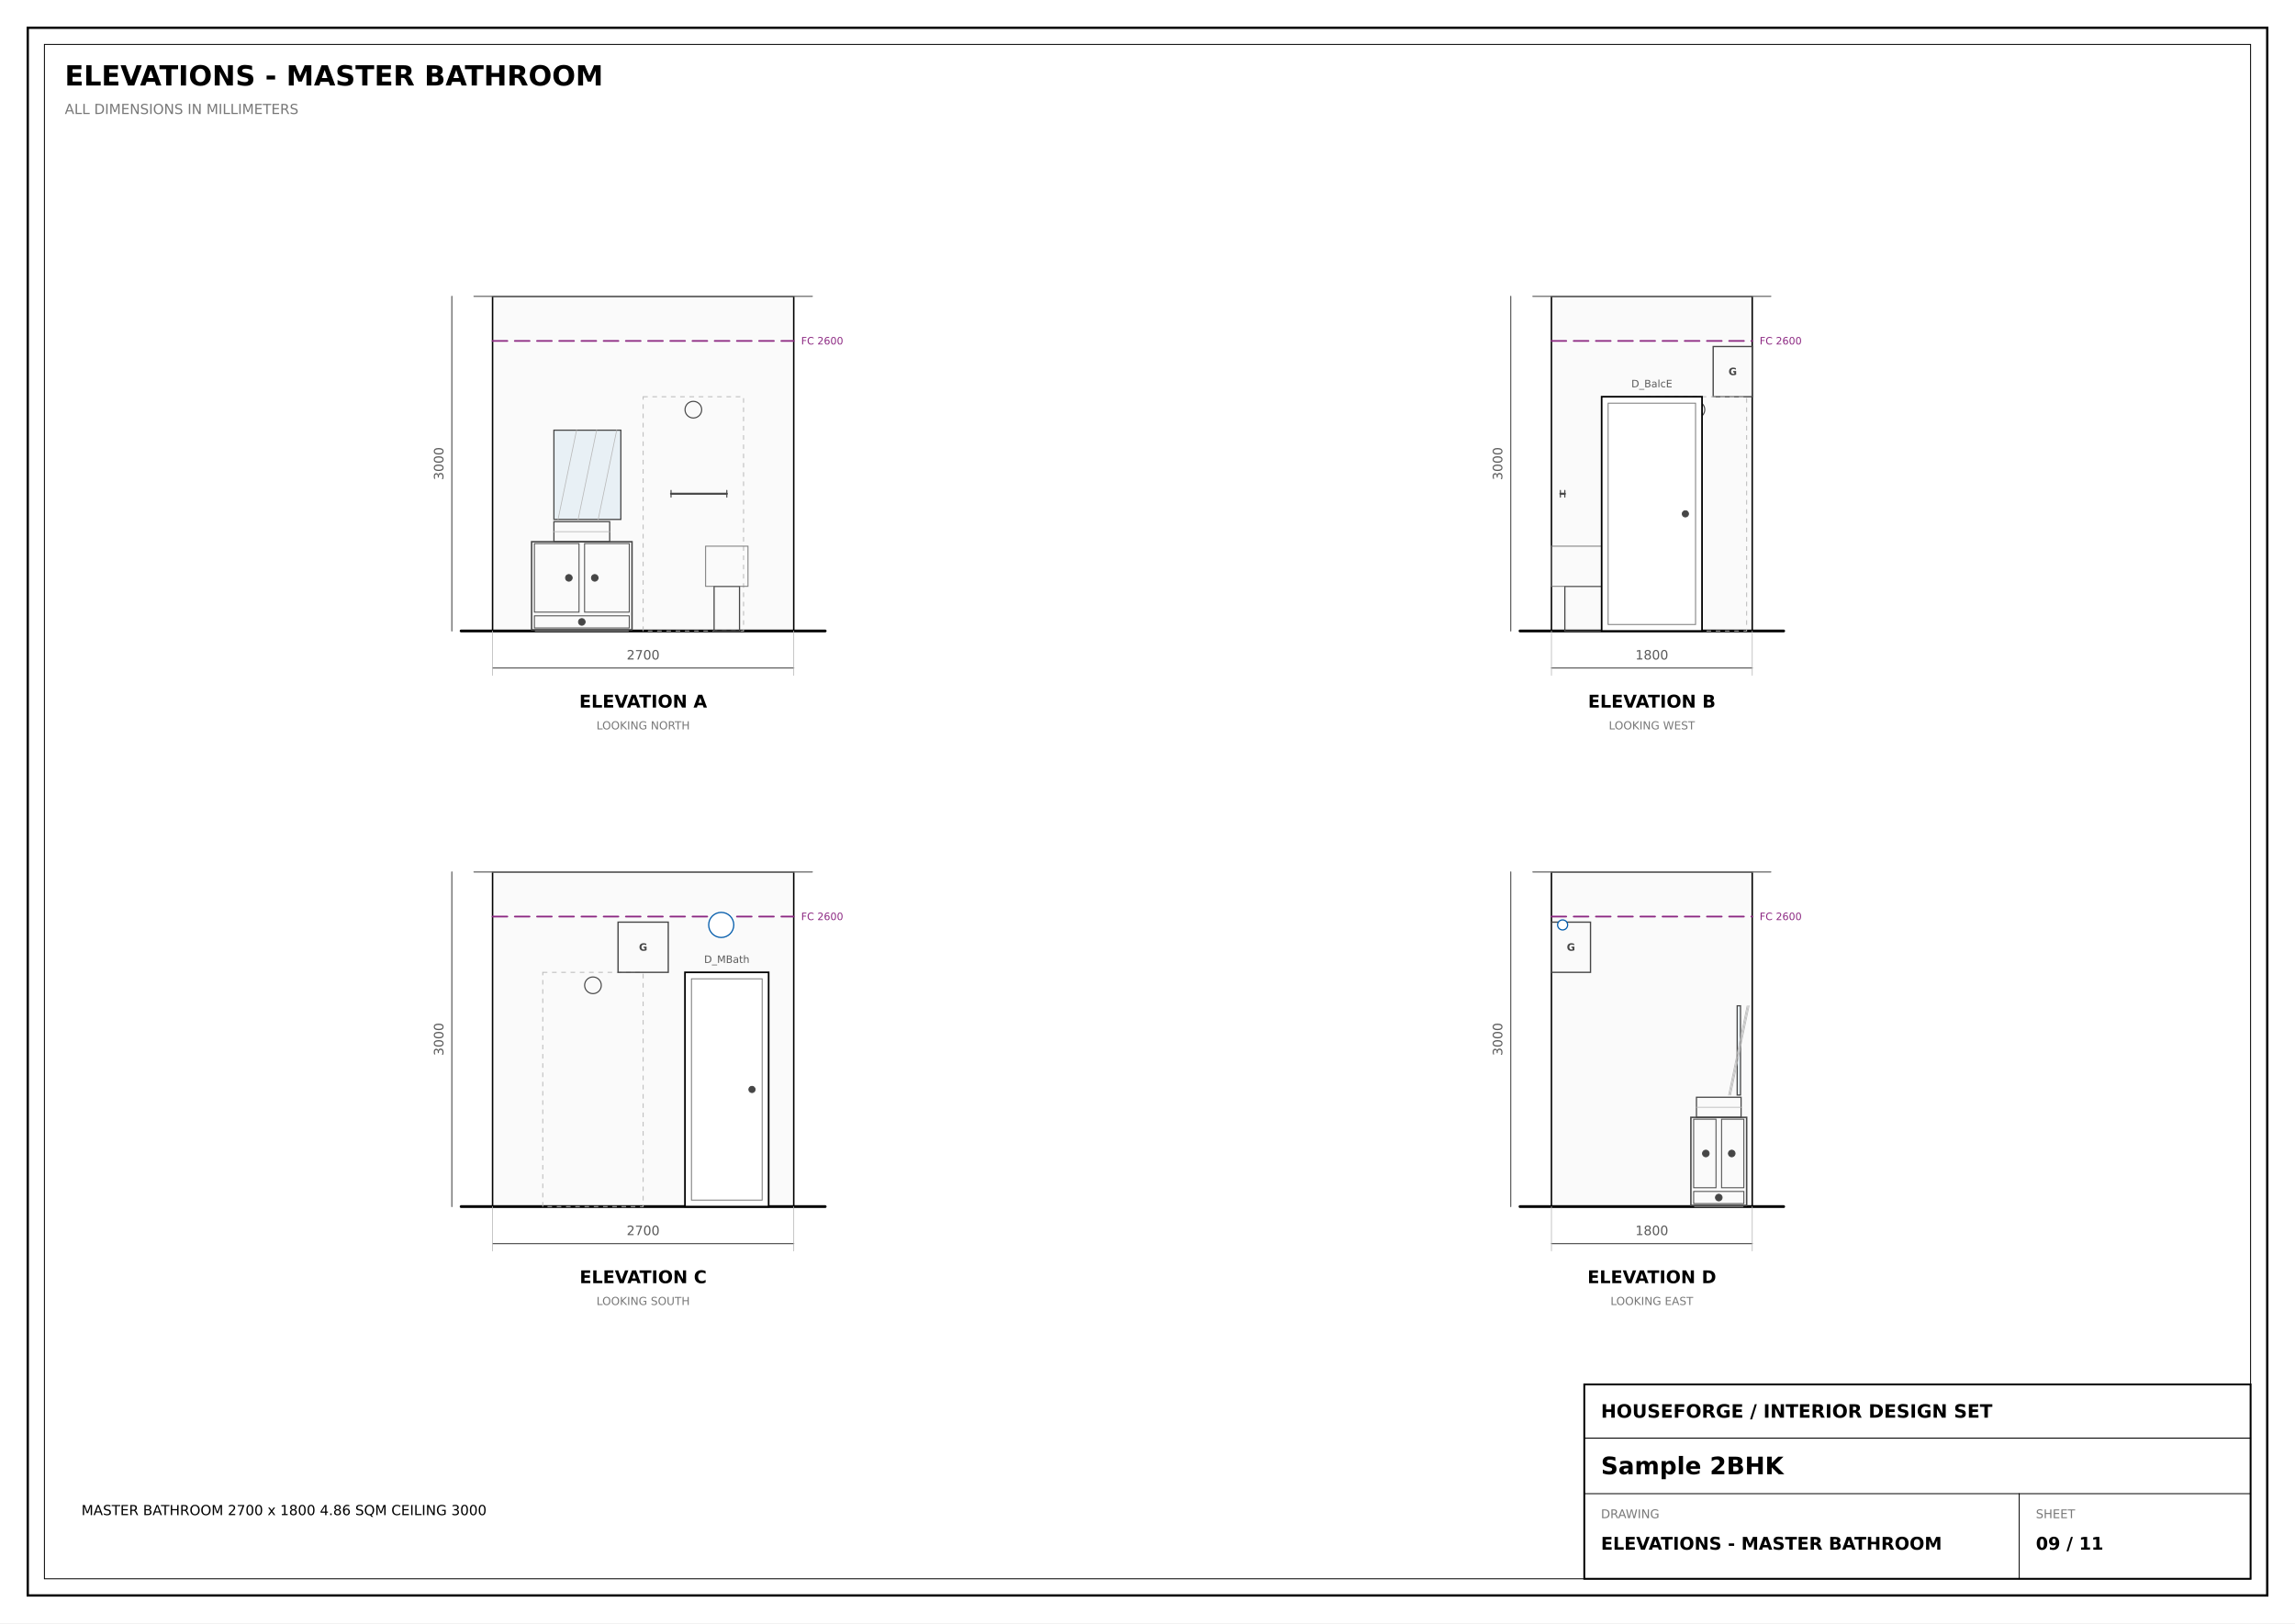
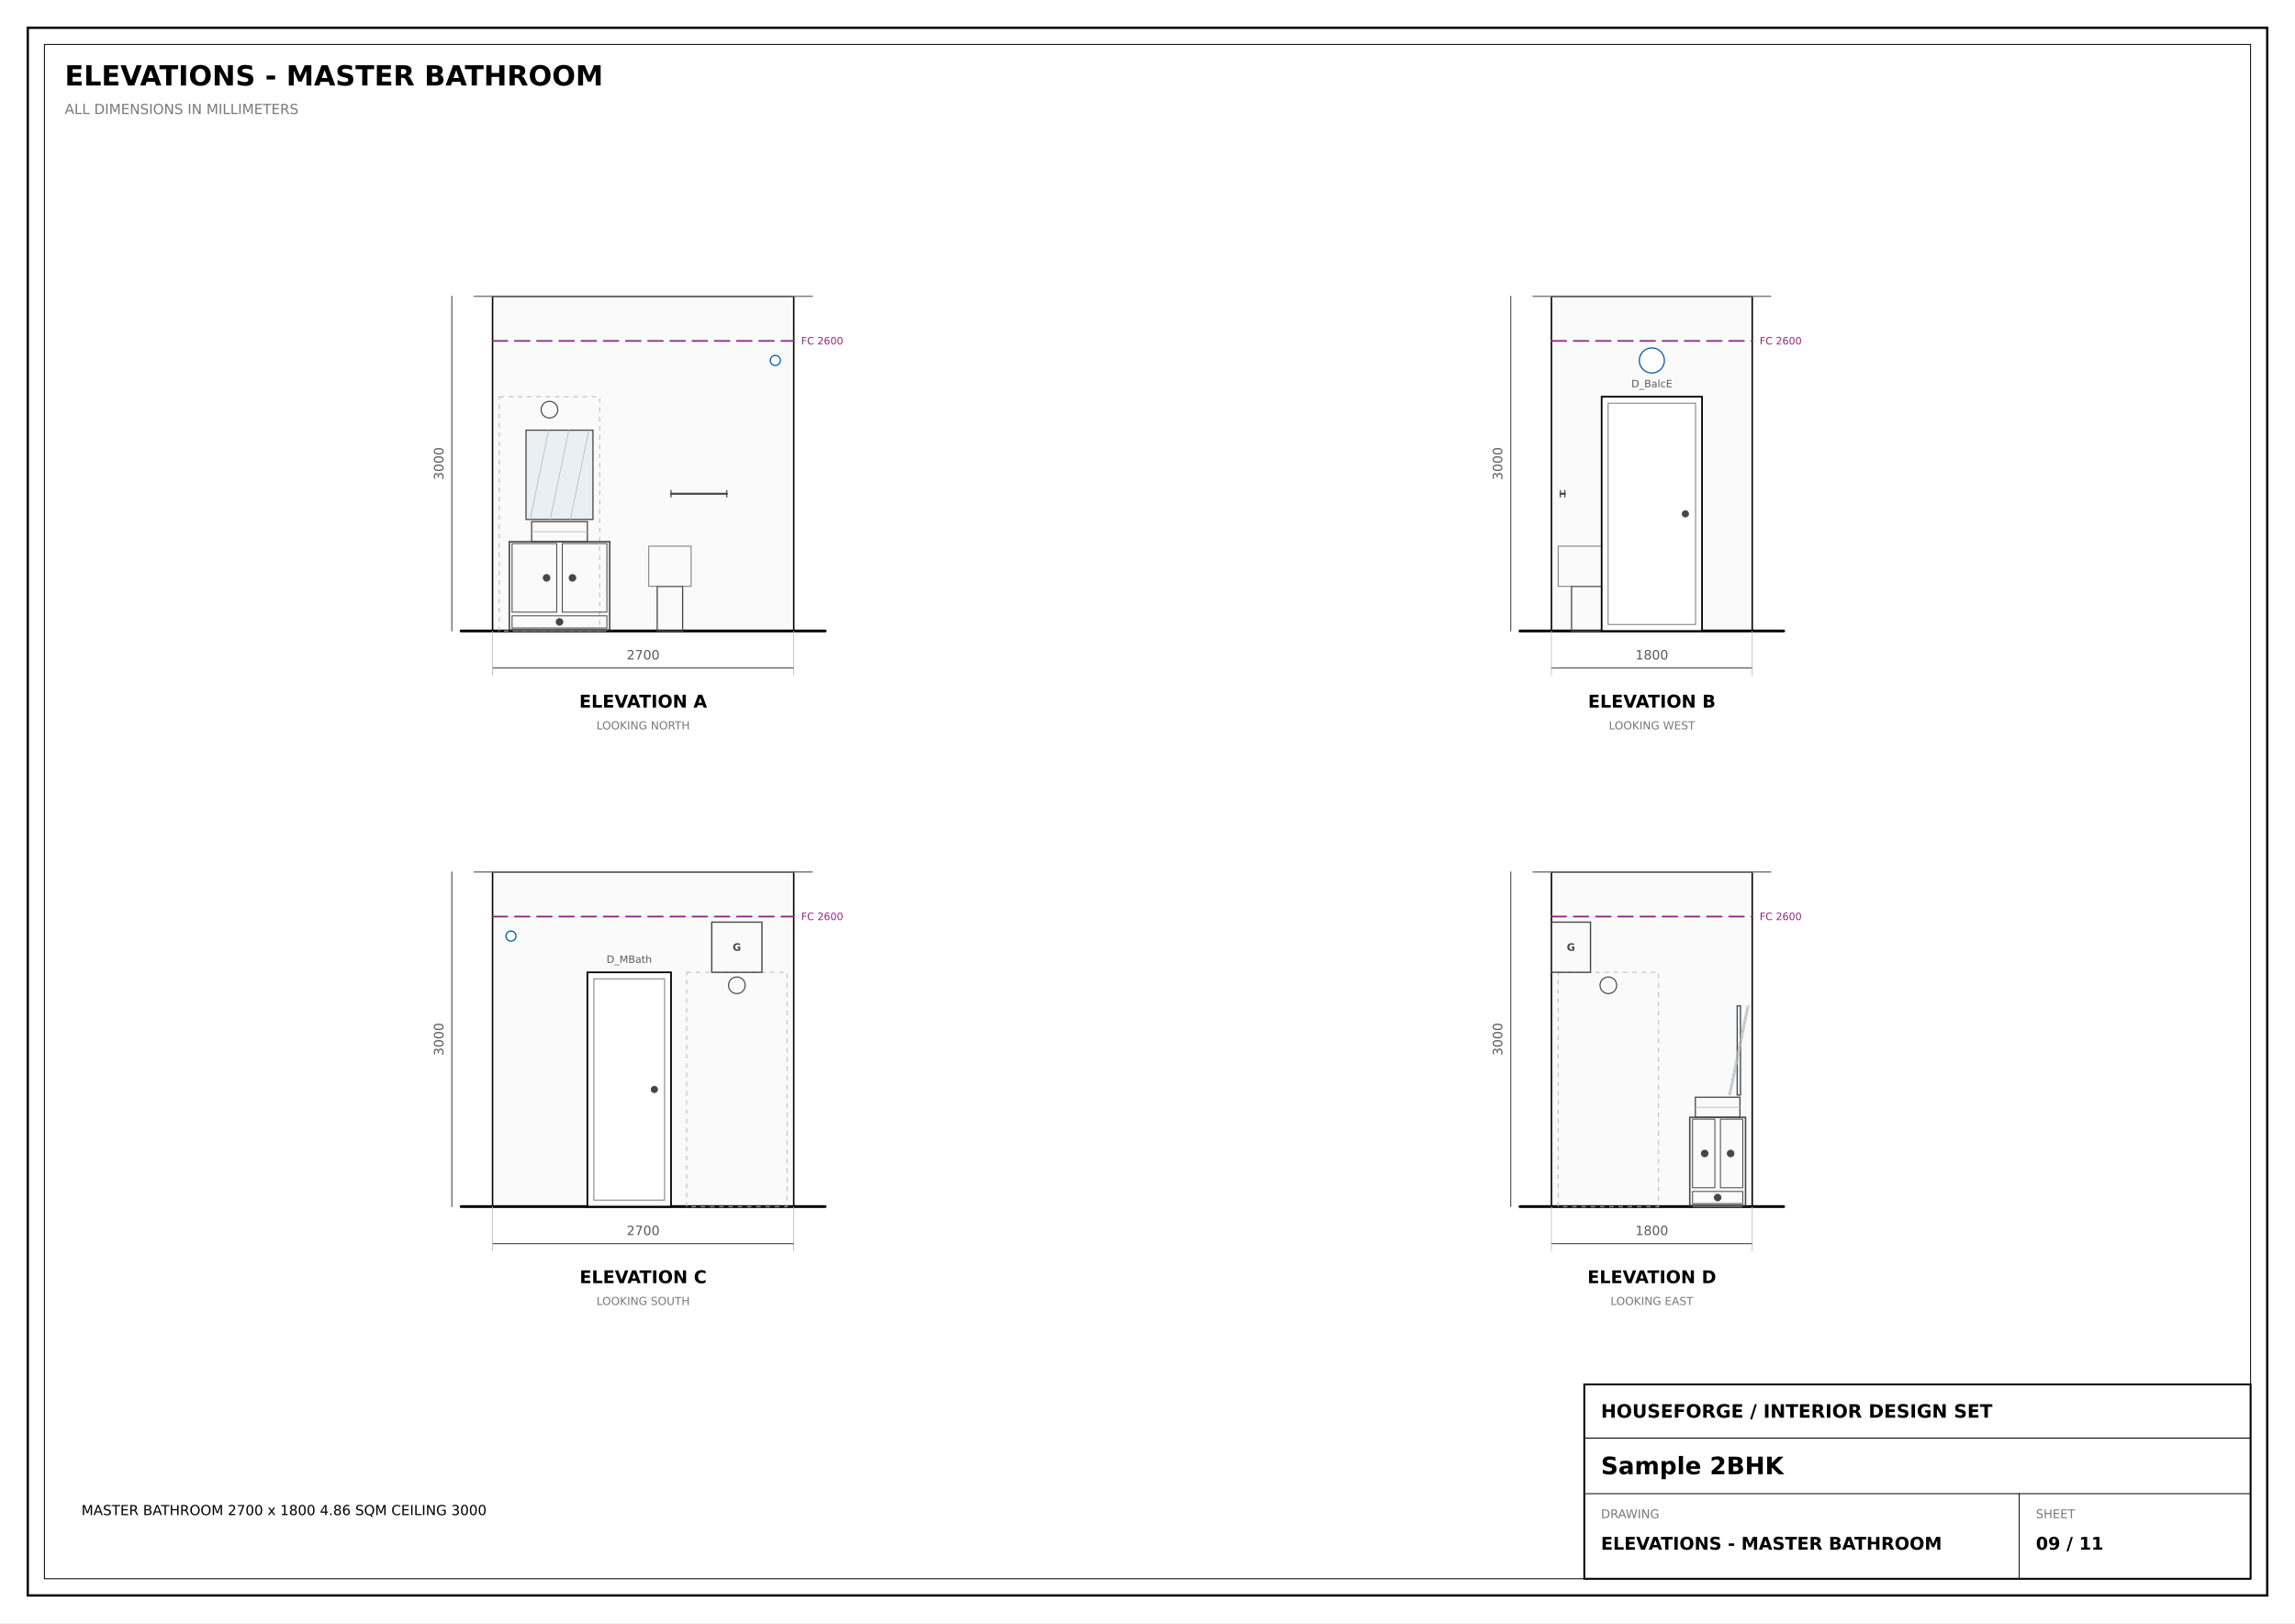
<svg xmlns="http://www.w3.org/2000/svg" width="2480" height="1754" viewBox="0 0 2480 1754">
  <rect width="2480" height="1754" fill="#ffffff" />
  <polygon points="30.00,30.00 2450.00,30.00 2450.00,1724.00 30.00,1724.00" fill="none" stroke="#000000" stroke-width="2.50" />
  <polygon points="48.00,48.00 2432.00,48.00 2432.00,1706.00 48.00,1706.00" fill="none" stroke="#000000" stroke-width="1.00" />
  <polygon points="1712.00,1496.00 2432.00,1496.00 2432.00,1706.00 1712.00,1706.00" fill="#ffffff" stroke="#000000" stroke-width="2.00" />
  <line x1="1712.00" y1="1554.00" x2="2432.00" y2="1554.00" stroke="#000000" stroke-width="1.00" stroke-linecap="round" />
  <line x1="1712.00" y1="1614.00" x2="2432.00" y2="1614.00" stroke="#000000" stroke-width="1.00" stroke-linecap="round" />
  <line x1="2182.00" y1="1614.00" x2="2182.00" y2="1706.00" stroke="#000000" stroke-width="1.00" stroke-linecap="round" />
  <text x="1730.00" y="1525.00" font-family="DejaVu Sans, Arial, sans-serif" font-size="20.00" fill="#000000" text-anchor="start" dominant-baseline="central" font-weight="bold">HOUSEFORGE  /  INTERIOR DESIGN SET</text>
  <text x="1730.00" y="1584.00" font-family="DejaVu Sans, Arial, sans-serif" font-size="26.00" fill="#000000" text-anchor="start" dominant-baseline="central" font-weight="bold">Sample 2BHK</text>
  <text x="1730.00" y="1636.00" font-family="DejaVu Sans, Arial, sans-serif" font-size="13.00" fill="#787878" text-anchor="start" dominant-baseline="central">DRAWING</text>
  <text x="1730.00" y="1668.00" font-family="DejaVu Sans, Arial, sans-serif" font-size="19.00" fill="#000000" text-anchor="start" dominant-baseline="central" font-weight="bold">ELEVATIONS - MASTER BATHROOM</text>
  <text x="2200.00" y="1636.00" font-family="DejaVu Sans, Arial, sans-serif" font-size="13.00" fill="#787878" text-anchor="start" dominant-baseline="central">SHEET</text>
  <text x="2200.00" y="1668.00" font-family="DejaVu Sans, Arial, sans-serif" font-size="19.00" fill="#000000" text-anchor="start" dominant-baseline="central" font-weight="bold">09 / 11</text>
  <text x="70.00" y="82.00" font-family="DejaVu Sans, Arial, sans-serif" font-size="30.00" fill="#000000" text-anchor="start" dominant-baseline="central" font-weight="bold">ELEVATIONS - MASTER BATHROOM</text>
  <text x="70.00" y="118.00" font-family="DejaVu Sans, Arial, sans-serif" font-size="15.00" fill="#787878" text-anchor="start" dominant-baseline="central">ALL DIMENSIONS IN MILLIMETERS</text>
  <polygon points="532.28,320.20 857.72,320.20 857.72,681.80 532.28,681.80" fill="#fafafa" stroke="#000000" stroke-width="1.60" />
  <line x1="498.28" y1="681.80" x2="891.72" y2="681.80" stroke="#000000" stroke-width="3.00" stroke-linecap="round" />
  <line x1="512.28" y1="320.20" x2="877.72" y2="320.20" stroke="#787878" stroke-width="1.40" stroke-linecap="round" />
  <line x1="532.28" y1="368.41" x2="857.72" y2="368.41" stroke="#8c2882" stroke-width="1.80" stroke-dasharray="16 8" stroke-linecap="round" />
  <text x="865.72" y="368.41" font-family="DejaVu Sans, Arial, sans-serif" font-size="11.00" fill="#8c2882" text-anchor="start" dominant-baseline="central">FC 2600</text>
-   <polygon points="695.00,428.68 803.48,428.68 803.48,681.80 695.00,681.80" fill="none" stroke="#b9b9b9" stroke-width="1.00" stroke-dasharray="5 5" />
-   <circle cx="749.24" cy="442.68" r="9.00" fill="none" stroke="#464646" stroke-width="1.20" />
-   <polygon points="771.66,633.59 799.14,633.59 799.14,681.80 771.66,681.80" fill="none" stroke="#464646" stroke-width="1.30" />
-   <polygon points="762.50,590.19 808.30,590.19 808.30,633.59 762.50,633.59" fill="none" stroke="#787878" stroke-width="1.00" />
-   <polygon points="578.47,680.59 678.95,680.59 678.95,681.80 578.47,681.80" fill="#eeeeee" stroke="#787878" stroke-width="1.00" />
-   <polygon points="574.47,585.37 682.95,585.37 682.95,680.59 574.47,680.59" fill="none" stroke="#464646" stroke-width="1.60" />
-   <polygon points="577.47,665.45 679.95,665.45 679.95,678.59 577.47,678.59" fill="none" stroke="#464646" stroke-width="1.00" />
-   <circle cx="628.71" cy="672.02" r="3.60" fill="#464646" stroke="#464646" stroke-width="1.00" />
-   <polygon points="577.47,587.37 625.71,587.37 625.71,661.45 577.47,661.45" fill="none" stroke="#464646" stroke-width="1.00" />
-   <circle cx="614.71" cy="624.41" r="3.60" fill="#464646" stroke="#464646" stroke-width="1.00" />
-   <polygon points="631.71,587.37 679.95,587.37 679.95,661.45 631.71,661.45" fill="none" stroke="#464646" stroke-width="1.00" />
-   <circle cx="642.71" cy="624.41" r="3.60" fill="#464646" stroke="#464646" stroke-width="1.00" />
-   <polygon points="598.57,563.68 658.84,563.68 658.84,585.37 598.57,585.37" fill="none" stroke="#464646" stroke-width="1.30" />
-   <line x1="598.57" y1="574.53" x2="658.84" y2="574.53" stroke="#b9b9b9" stroke-width="0.90" stroke-linecap="round" />
-   <polygon points="598.57,464.84 670.89,464.84 670.89,561.27 598.57,561.27" fill="#e8f0f5" stroke="#464646" stroke-width="1.30" />
-   <line x1="603.04" y1="561.27" x2="623.04" y2="464.84" stroke="#b9b9b9" stroke-width="0.80" stroke-linecap="round" />
-   <line x1="624.73" y1="561.27" x2="644.73" y2="464.84" stroke="#b9b9b9" stroke-width="0.80" stroke-linecap="round" />
-   <line x1="646.43" y1="561.27" x2="666.43" y2="464.84" stroke="#b9b9b9" stroke-width="0.80" stroke-linecap="round" />
+   <polygon points="539.51,428.68 647.99,428.68 647.99,681.80 539.51,681.80" fill="none" stroke="#b9b9b9" stroke-width="1.00" stroke-dasharray="5 5" />
+   <circle cx="593.75" cy="442.68" r="9.00" fill="none" stroke="#464646" stroke-width="1.20" />
+   <circle cx="837.83" cy="389.51" r="5.42" fill="#ffffff" stroke="#005aaa" stroke-width="1.30" />
+   <polygon points="710.19,633.59 737.67,633.59 737.67,681.80 710.19,681.80" fill="none" stroke="#464646" stroke-width="1.30" />
+   <polygon points="701.03,590.19 746.83,590.19 746.83,633.59 701.03,633.59" fill="none" stroke="#787878" stroke-width="1.00" />
+   <polygon points="554.36,680.59 654.84,680.59 654.84,681.80 554.36,681.80" fill="#eeeeee" stroke="#787878" stroke-width="1.00" />
+   <polygon points="550.36,585.37 658.84,585.37 658.84,680.59 550.36,680.59" fill="none" stroke="#464646" stroke-width="1.60" />
+   <polygon points="553.36,665.45 655.84,665.45 655.84,678.59 553.36,678.59" fill="none" stroke="#464646" stroke-width="1.00" />
+   <circle cx="604.60" cy="672.02" r="3.60" fill="#464646" stroke="#464646" stroke-width="1.00" />
+   <polygon points="553.36,587.37 601.60,587.37 601.60,661.45 553.36,661.45" fill="none" stroke="#464646" stroke-width="1.00" />
+   <circle cx="590.60" cy="624.41" r="3.60" fill="#464646" stroke="#464646" stroke-width="1.00" />
+   <polygon points="607.60,587.37 655.84,587.37 655.84,661.45 607.60,661.45" fill="none" stroke="#464646" stroke-width="1.00" />
+   <circle cx="618.60" cy="624.41" r="3.60" fill="#464646" stroke="#464646" stroke-width="1.00" />
+   <polygon points="574.47,563.68 634.73,563.68 634.73,585.37 574.47,585.37" fill="none" stroke="#464646" stroke-width="1.30" />
+   <line x1="574.47" y1="574.53" x2="634.73" y2="574.53" stroke="#b9b9b9" stroke-width="0.90" stroke-linecap="round" />
+   <polygon points="568.44,464.84 640.76,464.84 640.76,561.27 568.44,561.27" fill="#e8f0f5" stroke="#464646" stroke-width="1.30" />
+   <line x1="572.90" y1="561.27" x2="592.90" y2="464.84" stroke="#b9b9b9" stroke-width="0.80" stroke-linecap="round" />
+   <line x1="594.60" y1="561.27" x2="614.60" y2="464.84" stroke="#b9b9b9" stroke-width="0.80" stroke-linecap="round" />
+   <line x1="616.30" y1="561.27" x2="636.30" y2="464.84" stroke="#b9b9b9" stroke-width="0.80" stroke-linecap="round" />
  <line x1="725.13" y1="533.54" x2="785.40" y2="533.54" stroke="#464646" stroke-width="2.20" stroke-linecap="round" />
  <line x1="725.13" y1="529.93" x2="725.13" y2="537.16" stroke="#464646" stroke-width="1.20" stroke-linecap="round" />
  <line x1="785.40" y1="529.93" x2="785.40" y2="537.16" stroke="#464646" stroke-width="1.20" stroke-linecap="round" />
  <line x1="532.28" y1="721.80" x2="857.72" y2="721.80" stroke="#5a5a5a" stroke-width="1.20" stroke-linecap="round" />
  <line x1="532.28" y1="681.80" x2="532.28" y2="729.80" stroke="#b9b9b9" stroke-width="0.80" stroke-linecap="round" />
  <line x1="857.72" y1="681.80" x2="857.72" y2="729.80" stroke="#b9b9b9" stroke-width="0.80" stroke-linecap="round" />
  <text x="695.00" y="707.80" font-family="DejaVu Sans, Arial, sans-serif" font-size="14.00" fill="#5a5a5a" text-anchor="middle" dominant-baseline="central">2700</text>
  <line x1="488.28" y1="320.20" x2="488.28" y2="681.80" stroke="#5a5a5a" stroke-width="1.20" stroke-linecap="round" />
  <text x="474.28" y="501.00" font-family="DejaVu Sans, Arial, sans-serif" font-size="14.00" fill="#5a5a5a" text-anchor="middle" dominant-baseline="central" transform="rotate(-90.00 474.28 501.00)">3000</text>
  <text x="695.00" y="758.00" font-family="DejaVu Sans, Arial, sans-serif" font-size="19.00" fill="#000000" text-anchor="middle" dominant-baseline="central" font-weight="bold">ELEVATION A</text>
  <text x="695.00" y="784.00" font-family="DejaVu Sans, Arial, sans-serif" font-size="12.00" fill="#787878" text-anchor="middle" dominant-baseline="central">LOOKING NORTH</text>
  <polygon points="1676.52,320.20 1893.48,320.20 1893.48,681.80 1676.52,681.80" fill="#fafafa" stroke="#000000" stroke-width="1.60" />
  <line x1="1642.52" y1="681.80" x2="1927.48" y2="681.80" stroke="#000000" stroke-width="3.00" stroke-linecap="round" />
  <line x1="1656.52" y1="320.20" x2="1913.48" y2="320.20" stroke="#787878" stroke-width="1.40" stroke-linecap="round" />
  <line x1="1676.52" y1="368.41" x2="1893.48" y2="368.41" stroke="#8c2882" stroke-width="1.80" stroke-dasharray="16 8" stroke-linecap="round" />
  <text x="1901.48" y="368.41" font-family="DejaVu Sans, Arial, sans-serif" font-size="11.00" fill="#8c2882" text-anchor="start" dominant-baseline="central">FC 2600</text>
-   <polygon points="1851.29,374.44 1893.48,374.44 1893.48,428.68 1851.29,428.68" fill="none" stroke="#464646" stroke-width="1.40" />
-   <text x="1872.39" y="401.56" font-family="DejaVu Sans, Arial, sans-serif" font-size="11.00" fill="#464646" text-anchor="middle" dominant-baseline="central" font-weight="bold">G</text>
-   <polygon points="1778.97,428.68 1887.45,428.68 1887.45,681.80 1778.97,681.80" fill="none" stroke="#b9b9b9" stroke-width="1.00" stroke-dasharray="5 5" />
-   <circle cx="1833.21" cy="442.68" r="9.00" fill="none" stroke="#464646" stroke-width="1.20" />
+   <polygon points="1698.22,633.59 1741.61,633.59 1741.61,681.80 1698.22,681.80" fill="none" stroke="#464646" stroke-width="1.30" />
+   <polygon points="1683.75,590.19 1756.07,590.19 1756.07,633.59 1683.75,633.59" fill="none" stroke="#787878" stroke-width="1.00" />
  <line x1="1686.16" y1="533.54" x2="1690.98" y2="533.54" stroke="#464646" stroke-width="2.20" stroke-linecap="round" />
  <line x1="1686.16" y1="529.93" x2="1686.16" y2="537.16" stroke="#464646" stroke-width="1.20" stroke-linecap="round" />
  <line x1="1690.98" y1="529.93" x2="1690.98" y2="537.16" stroke="#464646" stroke-width="1.20" stroke-linecap="round" />
-   <polygon points="1690.98,633.59 1734.38,633.59 1734.38,681.80 1690.98,681.80" fill="none" stroke="#464646" stroke-width="1.30" />
-   <polygon points="1676.52,590.19 1748.84,590.19 1748.84,633.59 1676.52,633.59" fill="none" stroke="#787878" stroke-width="1.00" />
+   <circle cx="1785.00" cy="389.51" r="13.56" fill="#ffffff" stroke="#005aaa" stroke-width="1.30" />
  <polygon points="1730.76,428.68 1839.24,428.68 1839.24,681.80 1730.76,681.80" fill="#ffffff" stroke="#000000" stroke-width="1.80" />
  <polygon points="1737.76,435.68 1832.24,435.68 1832.24,674.80 1737.76,674.80" fill="none" stroke="#787878" stroke-width="1.00" />
  <circle cx="1821.24" cy="555.24" r="3.40" fill="#464646" stroke="#464646" stroke-width="1.00" />
  <text x="1785.00" y="414.68" font-family="DejaVu Sans, Arial, sans-serif" font-size="11.00" fill="#5a5a5a" text-anchor="middle" dominant-baseline="central">D_BalcE</text>
  <line x1="1676.52" y1="721.80" x2="1893.48" y2="721.80" stroke="#5a5a5a" stroke-width="1.20" stroke-linecap="round" />
  <line x1="1676.52" y1="681.80" x2="1676.52" y2="729.80" stroke="#b9b9b9" stroke-width="0.80" stroke-linecap="round" />
  <line x1="1893.48" y1="681.80" x2="1893.48" y2="729.80" stroke="#b9b9b9" stroke-width="0.80" stroke-linecap="round" />
  <text x="1785.00" y="707.80" font-family="DejaVu Sans, Arial, sans-serif" font-size="14.00" fill="#5a5a5a" text-anchor="middle" dominant-baseline="central">1800</text>
  <line x1="1632.52" y1="320.20" x2="1632.52" y2="681.80" stroke="#5a5a5a" stroke-width="1.20" stroke-linecap="round" />
  <text x="1618.52" y="501.00" font-family="DejaVu Sans, Arial, sans-serif" font-size="14.00" fill="#5a5a5a" text-anchor="middle" dominant-baseline="central" transform="rotate(-90.00 1618.52 501.00)">3000</text>
  <text x="1785.00" y="758.00" font-family="DejaVu Sans, Arial, sans-serif" font-size="19.00" fill="#000000" text-anchor="middle" dominant-baseline="central" font-weight="bold">ELEVATION B</text>
  <text x="1785.00" y="784.00" font-family="DejaVu Sans, Arial, sans-serif" font-size="12.00" fill="#787878" text-anchor="middle" dominant-baseline="central">LOOKING WEST</text>
  <polygon points="532.28,942.20 857.72,942.20 857.72,1303.80 532.28,1303.80" fill="#fafafa" stroke="#000000" stroke-width="1.60" />
  <line x1="498.28" y1="1303.80" x2="891.72" y2="1303.80" stroke="#000000" stroke-width="3.00" stroke-linecap="round" />
  <line x1="512.28" y1="942.20" x2="877.72" y2="942.20" stroke="#787878" stroke-width="1.40" stroke-linecap="round" />
  <line x1="532.28" y1="990.41" x2="857.72" y2="990.41" stroke="#8c2882" stroke-width="1.80" stroke-dasharray="16 8" stroke-linecap="round" />
  <text x="865.72" y="990.41" font-family="DejaVu Sans, Arial, sans-serif" font-size="11.00" fill="#8c2882" text-anchor="start" dominant-baseline="central">FC 2600</text>
-   <polygon points="586.52,1050.68 695.00,1050.68 695.00,1303.80 586.52,1303.80" fill="none" stroke="#b9b9b9" stroke-width="1.00" stroke-dasharray="5 5" />
-   <circle cx="640.76" cy="1064.68" r="9.00" fill="none" stroke="#464646" stroke-width="1.20" />
-   <polygon points="667.88,996.44 722.12,996.44 722.12,1050.68 667.88,1050.68" fill="none" stroke="#464646" stroke-width="1.40" />
-   <text x="695.00" y="1023.56" font-family="DejaVu Sans, Arial, sans-serif" font-size="11.00" fill="#464646" text-anchor="middle" dominant-baseline="central" font-weight="bold">G</text>
-   <circle cx="779.37" cy="999.45" r="13.56" fill="#ffffff" stroke="#005aaa" stroke-width="1.30" />
-   <polygon points="740.20,1050.68 830.60,1050.68 830.60,1303.80 740.20,1303.80" fill="#ffffff" stroke="#000000" stroke-width="1.80" />
-   <polygon points="747.20,1057.68 823.60,1057.68 823.60,1296.80 747.20,1296.80" fill="none" stroke="#787878" stroke-width="1.00" />
-   <circle cx="812.60" cy="1177.24" r="3.40" fill="#464646" stroke="#464646" stroke-width="1.00" />
-   <text x="785.40" y="1036.68" font-family="DejaVu Sans, Arial, sans-serif" font-size="11.00" fill="#5a5a5a" text-anchor="middle" dominant-baseline="central">D_MBath</text>
+   <circle cx="552.17" cy="1011.51" r="5.42" fill="#ffffff" stroke="#005aaa" stroke-width="1.30" />
+   <polygon points="742.01,1050.68 850.49,1050.68 850.49,1303.80 742.01,1303.80" fill="none" stroke="#b9b9b9" stroke-width="1.00" stroke-dasharray="5 5" />
+   <circle cx="796.25" cy="1064.68" r="9.00" fill="none" stroke="#464646" stroke-width="1.20" />
+   <polygon points="769.13,996.44 823.37,996.44 823.37,1050.68 769.13,1050.68" fill="none" stroke="#464646" stroke-width="1.40" />
+   <text x="796.25" y="1023.56" font-family="DejaVu Sans, Arial, sans-serif" font-size="11.00" fill="#464646" text-anchor="middle" dominant-baseline="central" font-weight="bold">G</text>
+   <polygon points="634.73,1050.68 725.13,1050.68 725.13,1303.80 634.73,1303.80" fill="#ffffff" stroke="#000000" stroke-width="1.80" />
+   <polygon points="641.73,1057.68 718.13,1057.68 718.13,1296.80 641.73,1296.80" fill="none" stroke="#787878" stroke-width="1.00" />
+   <circle cx="707.13" cy="1177.24" r="3.40" fill="#464646" stroke="#464646" stroke-width="1.00" />
+   <text x="679.93" y="1036.68" font-family="DejaVu Sans, Arial, sans-serif" font-size="11.00" fill="#5a5a5a" text-anchor="middle" dominant-baseline="central">D_MBath</text>
  <line x1="532.28" y1="1343.80" x2="857.72" y2="1343.80" stroke="#5a5a5a" stroke-width="1.20" stroke-linecap="round" />
  <line x1="532.28" y1="1303.80" x2="532.28" y2="1351.80" stroke="#b9b9b9" stroke-width="0.80" stroke-linecap="round" />
  <line x1="857.72" y1="1303.80" x2="857.72" y2="1351.80" stroke="#b9b9b9" stroke-width="0.80" stroke-linecap="round" />
  <text x="695.00" y="1329.80" font-family="DejaVu Sans, Arial, sans-serif" font-size="14.00" fill="#5a5a5a" text-anchor="middle" dominant-baseline="central">2700</text>
  <line x1="488.28" y1="942.20" x2="488.28" y2="1303.80" stroke="#5a5a5a" stroke-width="1.20" stroke-linecap="round" />
  <text x="474.28" y="1123.00" font-family="DejaVu Sans, Arial, sans-serif" font-size="14.00" fill="#5a5a5a" text-anchor="middle" dominant-baseline="central" transform="rotate(-90.00 474.28 1123.00)">3000</text>
  <text x="695.00" y="1380.00" font-family="DejaVu Sans, Arial, sans-serif" font-size="19.00" fill="#000000" text-anchor="middle" dominant-baseline="central" font-weight="bold">ELEVATION C</text>
  <text x="695.00" y="1406.00" font-family="DejaVu Sans, Arial, sans-serif" font-size="12.00" fill="#787878" text-anchor="middle" dominant-baseline="central">LOOKING SOUTH</text>
  <polygon points="1676.52,942.20 1893.48,942.20 1893.48,1303.80 1676.52,1303.80" fill="#fafafa" stroke="#000000" stroke-width="1.60" />
  <line x1="1642.52" y1="1303.80" x2="1927.48" y2="1303.80" stroke="#000000" stroke-width="3.00" stroke-linecap="round" />
  <line x1="1656.52" y1="942.20" x2="1913.48" y2="942.20" stroke="#787878" stroke-width="1.40" stroke-linecap="round" />
  <line x1="1676.52" y1="990.41" x2="1893.48" y2="990.41" stroke="#8c2882" stroke-width="1.80" stroke-dasharray="16 8" stroke-linecap="round" />
  <text x="1901.48" y="990.41" font-family="DejaVu Sans, Arial, sans-serif" font-size="11.00" fill="#8c2882" text-anchor="start" dominant-baseline="central">FC 2600</text>
-   <polygon points="1676.52,996.44 1718.71,996.44 1718.71,1050.68 1676.52,1050.68" fill="none" stroke="#464646" stroke-width="1.40" />
-   <text x="1697.61" y="1023.56" font-family="DejaVu Sans, Arial, sans-serif" font-size="11.00" fill="#464646" text-anchor="middle" dominant-baseline="central" font-weight="bold">G</text>
+   <polygon points="1829.98,1302.59 1882.25,1302.59 1882.25,1303.80 1829.98,1303.80" fill="#eeeeee" stroke="#787878" stroke-width="1.00" />
+   <polygon points="1825.98,1207.37 1886.25,1207.37 1886.25,1302.59 1825.98,1302.59" fill="none" stroke="#464646" stroke-width="1.60" />
+   <polygon points="1828.98,1287.45 1883.25,1287.45 1883.25,1300.59 1828.98,1300.59" fill="none" stroke="#464646" stroke-width="1.00" />
+   <circle cx="1856.11" cy="1294.02" r="3.60" fill="#464646" stroke="#464646" stroke-width="1.00" />
+   <polygon points="1828.98,1209.37 1853.11,1209.37 1853.11,1283.45 1828.98,1283.45" fill="none" stroke="#464646" stroke-width="1.00" />
+   <circle cx="1842.11" cy="1246.41" r="3.60" fill="#464646" stroke="#464646" stroke-width="1.00" />
+   <polygon points="1859.11,1209.37 1883.25,1209.37 1883.25,1283.45 1859.11,1283.45" fill="none" stroke="#464646" stroke-width="1.00" />
+   <circle cx="1870.11" cy="1246.41" r="3.60" fill="#464646" stroke="#464646" stroke-width="1.00" />
+   <polygon points="1832.01,1185.68 1880.22,1185.68 1880.22,1207.37 1832.01,1207.37" fill="none" stroke="#464646" stroke-width="1.30" />
+   <line x1="1832.01" y1="1196.53" x2="1880.22" y2="1196.53" stroke="#b9b9b9" stroke-width="0.90" stroke-linecap="round" />
  <polygon points="1877.21,1086.84 1880.82,1086.84 1880.82,1183.27 1877.21,1183.27" fill="#e8f0f5" stroke="#464646" stroke-width="1.30" />
  <line x1="1867.93" y1="1183.27" x2="1887.93" y2="1086.84" stroke="#b9b9b9" stroke-width="0.80" stroke-linecap="round" />
  <line x1="1869.02" y1="1183.27" x2="1889.02" y2="1086.84" stroke="#b9b9b9" stroke-width="0.80" stroke-linecap="round" />
  <line x1="1870.10" y1="1183.27" x2="1890.10" y2="1086.84" stroke="#b9b9b9" stroke-width="0.80" stroke-linecap="round" />
-   <polygon points="1831.19,1302.59 1883.45,1302.59 1883.45,1303.80 1831.19,1303.80" fill="#eeeeee" stroke="#787878" stroke-width="1.00" />
-   <polygon points="1827.19,1207.37 1887.45,1207.37 1887.45,1302.59 1827.19,1302.59" fill="none" stroke="#464646" stroke-width="1.60" />
-   <polygon points="1830.19,1287.45 1884.45,1287.45 1884.45,1300.59 1830.19,1300.59" fill="none" stroke="#464646" stroke-width="1.00" />
-   <circle cx="1857.32" cy="1294.02" r="3.60" fill="#464646" stroke="#464646" stroke-width="1.00" />
-   <polygon points="1830.19,1209.37 1854.32,1209.37 1854.32,1283.45 1830.19,1283.45" fill="none" stroke="#464646" stroke-width="1.00" />
-   <circle cx="1843.32" cy="1246.41" r="3.60" fill="#464646" stroke="#464646" stroke-width="1.00" />
-   <polygon points="1860.32,1209.37 1884.45,1209.37 1884.45,1283.45 1860.32,1283.45" fill="none" stroke="#464646" stroke-width="1.00" />
-   <circle cx="1871.32" cy="1246.41" r="3.60" fill="#464646" stroke="#464646" stroke-width="1.00" />
-   <polygon points="1833.21,1185.68 1881.43,1185.68 1881.43,1207.37 1833.21,1207.37" fill="none" stroke="#464646" stroke-width="1.30" />
-   <line x1="1833.21" y1="1196.53" x2="1881.43" y2="1196.53" stroke="#b9b9b9" stroke-width="0.90" stroke-linecap="round" />
-   <circle cx="1688.57" cy="999.45" r="5.42" fill="#ffffff" stroke="#005aaa" stroke-width="1.30" />
+   <polygon points="1683.75,1050.68 1792.23,1050.68 1792.23,1303.80 1683.75,1303.80" fill="none" stroke="#b9b9b9" stroke-width="1.00" stroke-dasharray="5 5" />
+   <circle cx="1737.99" cy="1064.68" r="9.00" fill="none" stroke="#464646" stroke-width="1.20" />
+   <polygon points="1676.52,996.44 1718.71,996.44 1718.71,1050.68 1676.52,1050.68" fill="none" stroke="#464646" stroke-width="1.40" />
+   <text x="1697.61" y="1023.56" font-family="DejaVu Sans, Arial, sans-serif" font-size="11.00" fill="#464646" text-anchor="middle" dominant-baseline="central" font-weight="bold">G</text>
  <line x1="1676.52" y1="1343.80" x2="1893.48" y2="1343.80" stroke="#5a5a5a" stroke-width="1.20" stroke-linecap="round" />
  <line x1="1676.52" y1="1303.80" x2="1676.52" y2="1351.80" stroke="#b9b9b9" stroke-width="0.80" stroke-linecap="round" />
  <line x1="1893.48" y1="1303.80" x2="1893.48" y2="1351.80" stroke="#b9b9b9" stroke-width="0.80" stroke-linecap="round" />
  <text x="1785.00" y="1329.80" font-family="DejaVu Sans, Arial, sans-serif" font-size="14.00" fill="#5a5a5a" text-anchor="middle" dominant-baseline="central">1800</text>
  <line x1="1632.52" y1="942.20" x2="1632.52" y2="1303.80" stroke="#5a5a5a" stroke-width="1.20" stroke-linecap="round" />
  <text x="1618.52" y="1123.00" font-family="DejaVu Sans, Arial, sans-serif" font-size="14.00" fill="#5a5a5a" text-anchor="middle" dominant-baseline="central" transform="rotate(-90.00 1618.52 1123.00)">3000</text>
  <text x="1785.00" y="1380.00" font-family="DejaVu Sans, Arial, sans-serif" font-size="19.00" fill="#000000" text-anchor="middle" dominant-baseline="central" font-weight="bold">ELEVATION D</text>
  <text x="1785.00" y="1406.00" font-family="DejaVu Sans, Arial, sans-serif" font-size="12.00" fill="#787878" text-anchor="middle" dominant-baseline="central">LOOKING EAST</text>
  <text x="88.00" y="1632.00" font-family="DejaVu Sans, Arial, sans-serif" font-size="15.00" fill="#000000" text-anchor="start" dominant-baseline="central">MASTER BATHROOM   2700 x 1800   4.86 SQM   CEILING 3000</text>
</svg>
